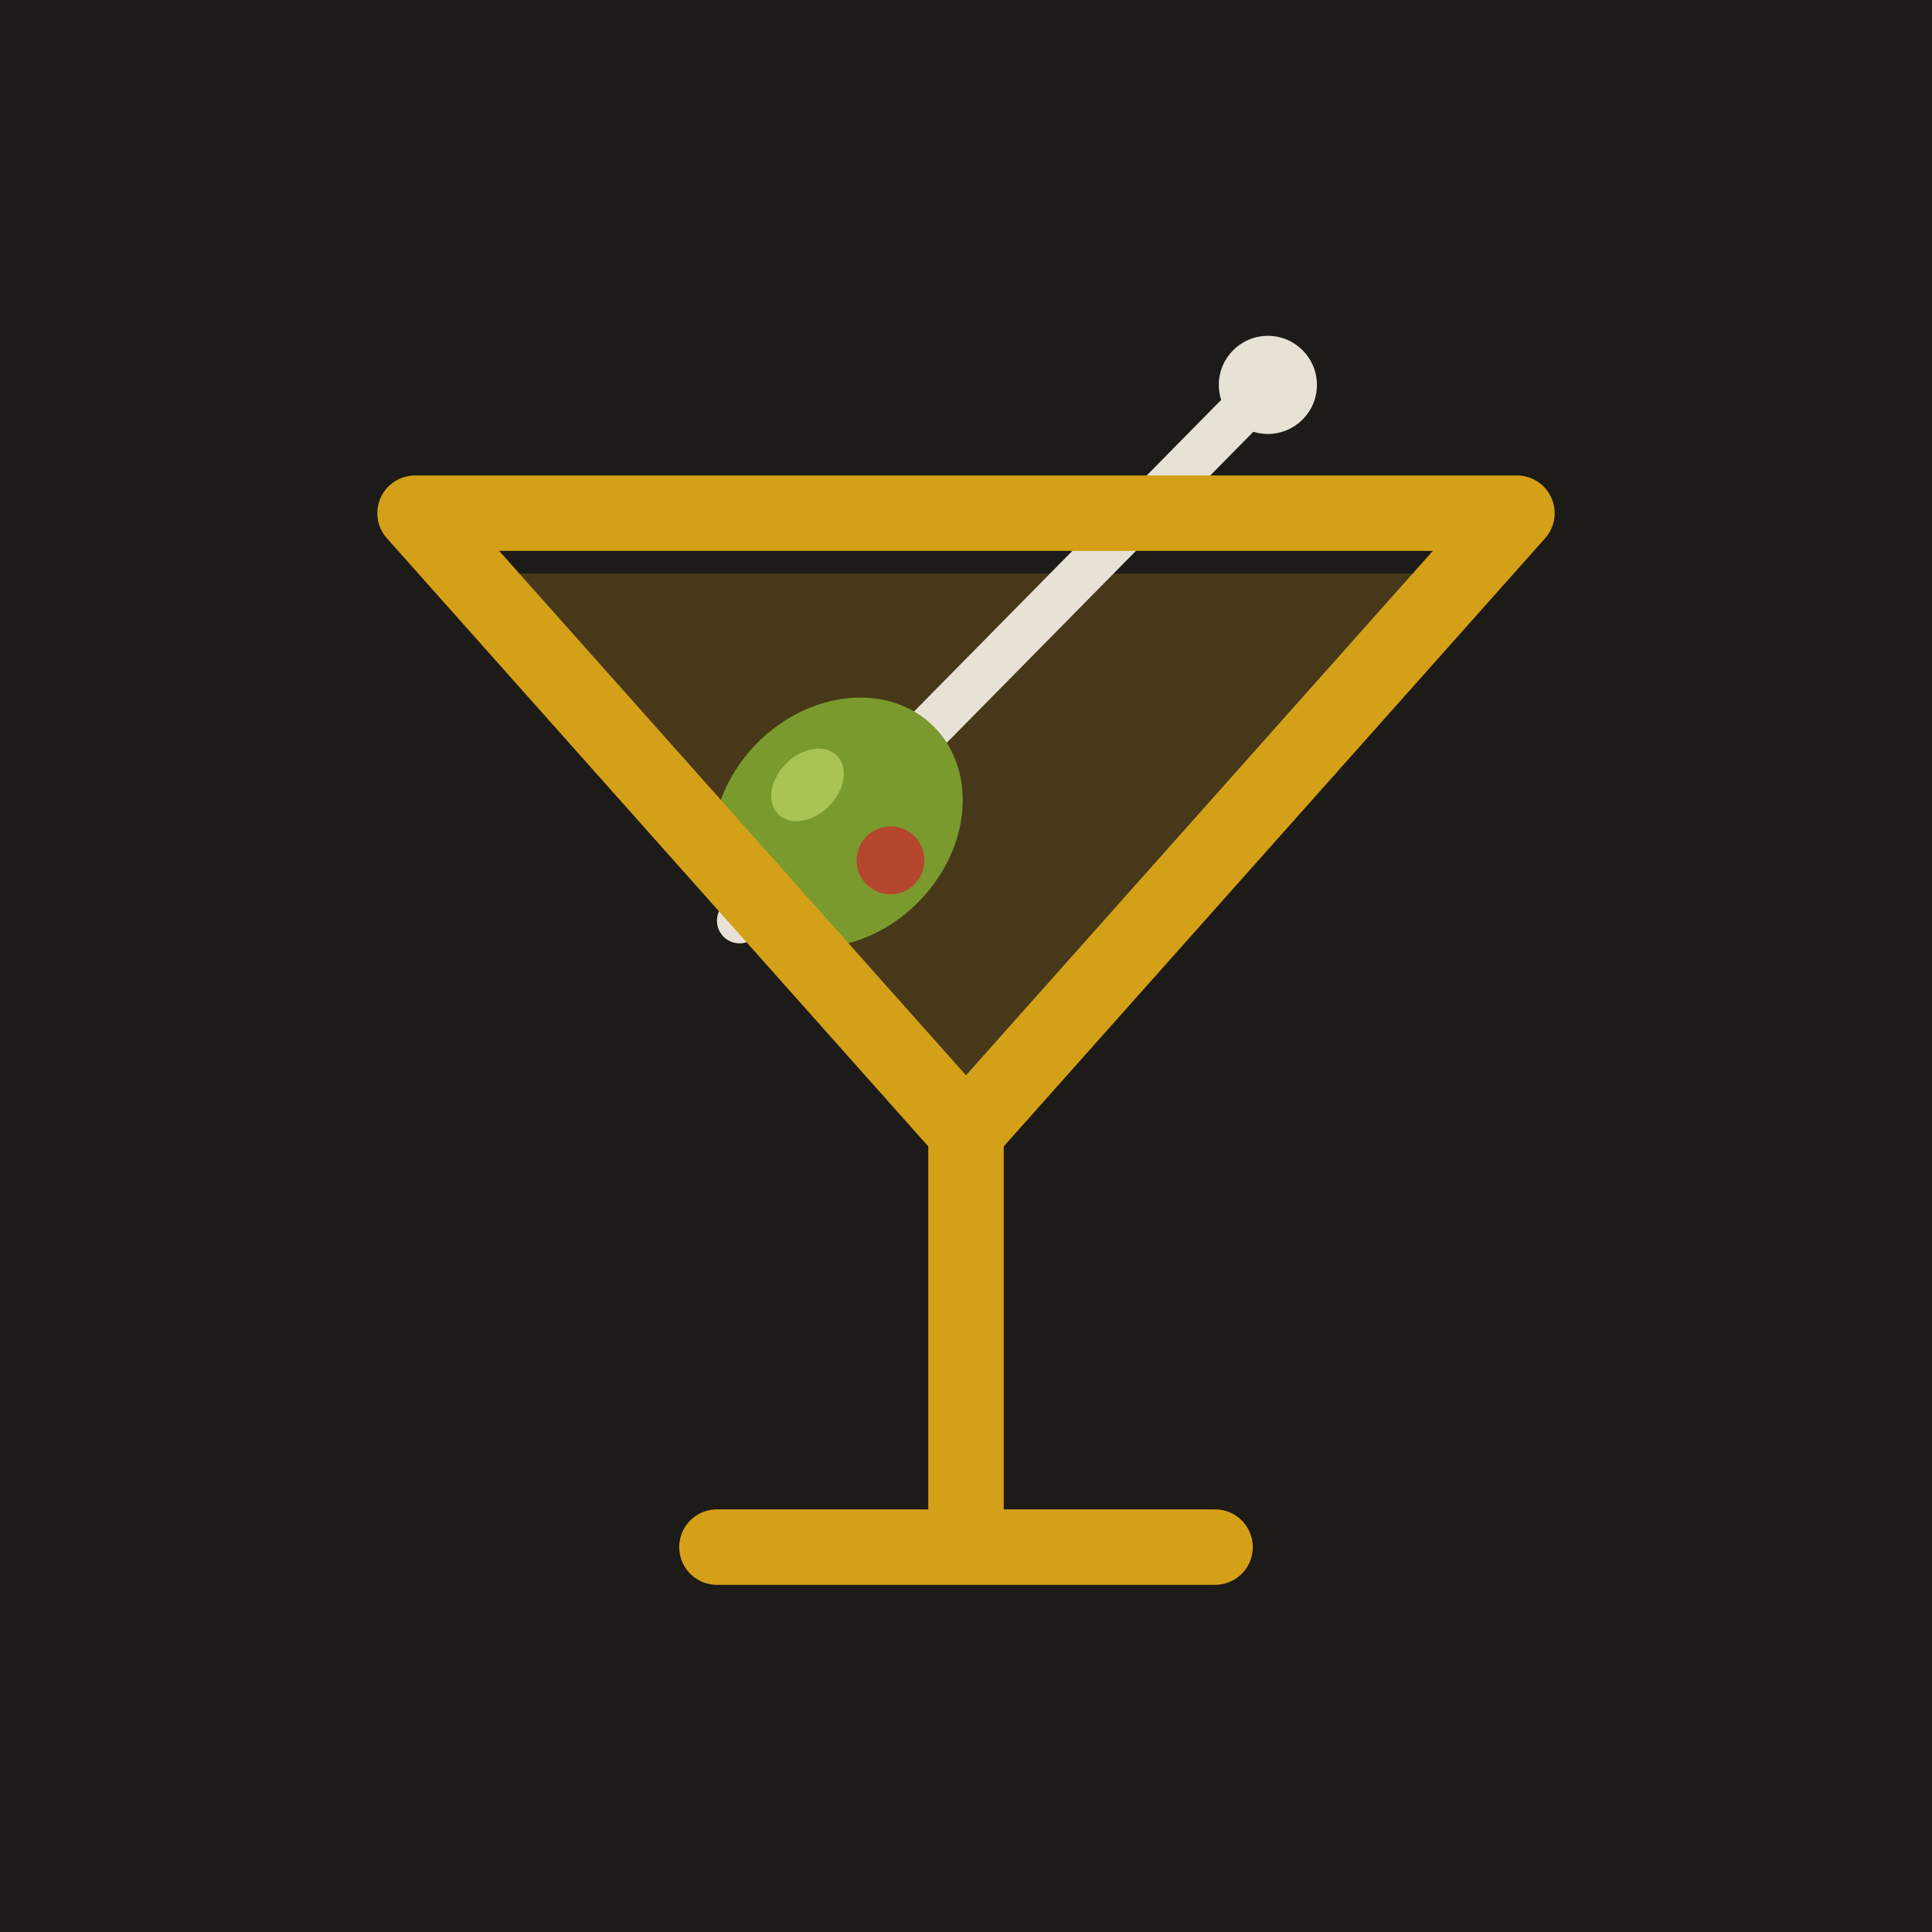
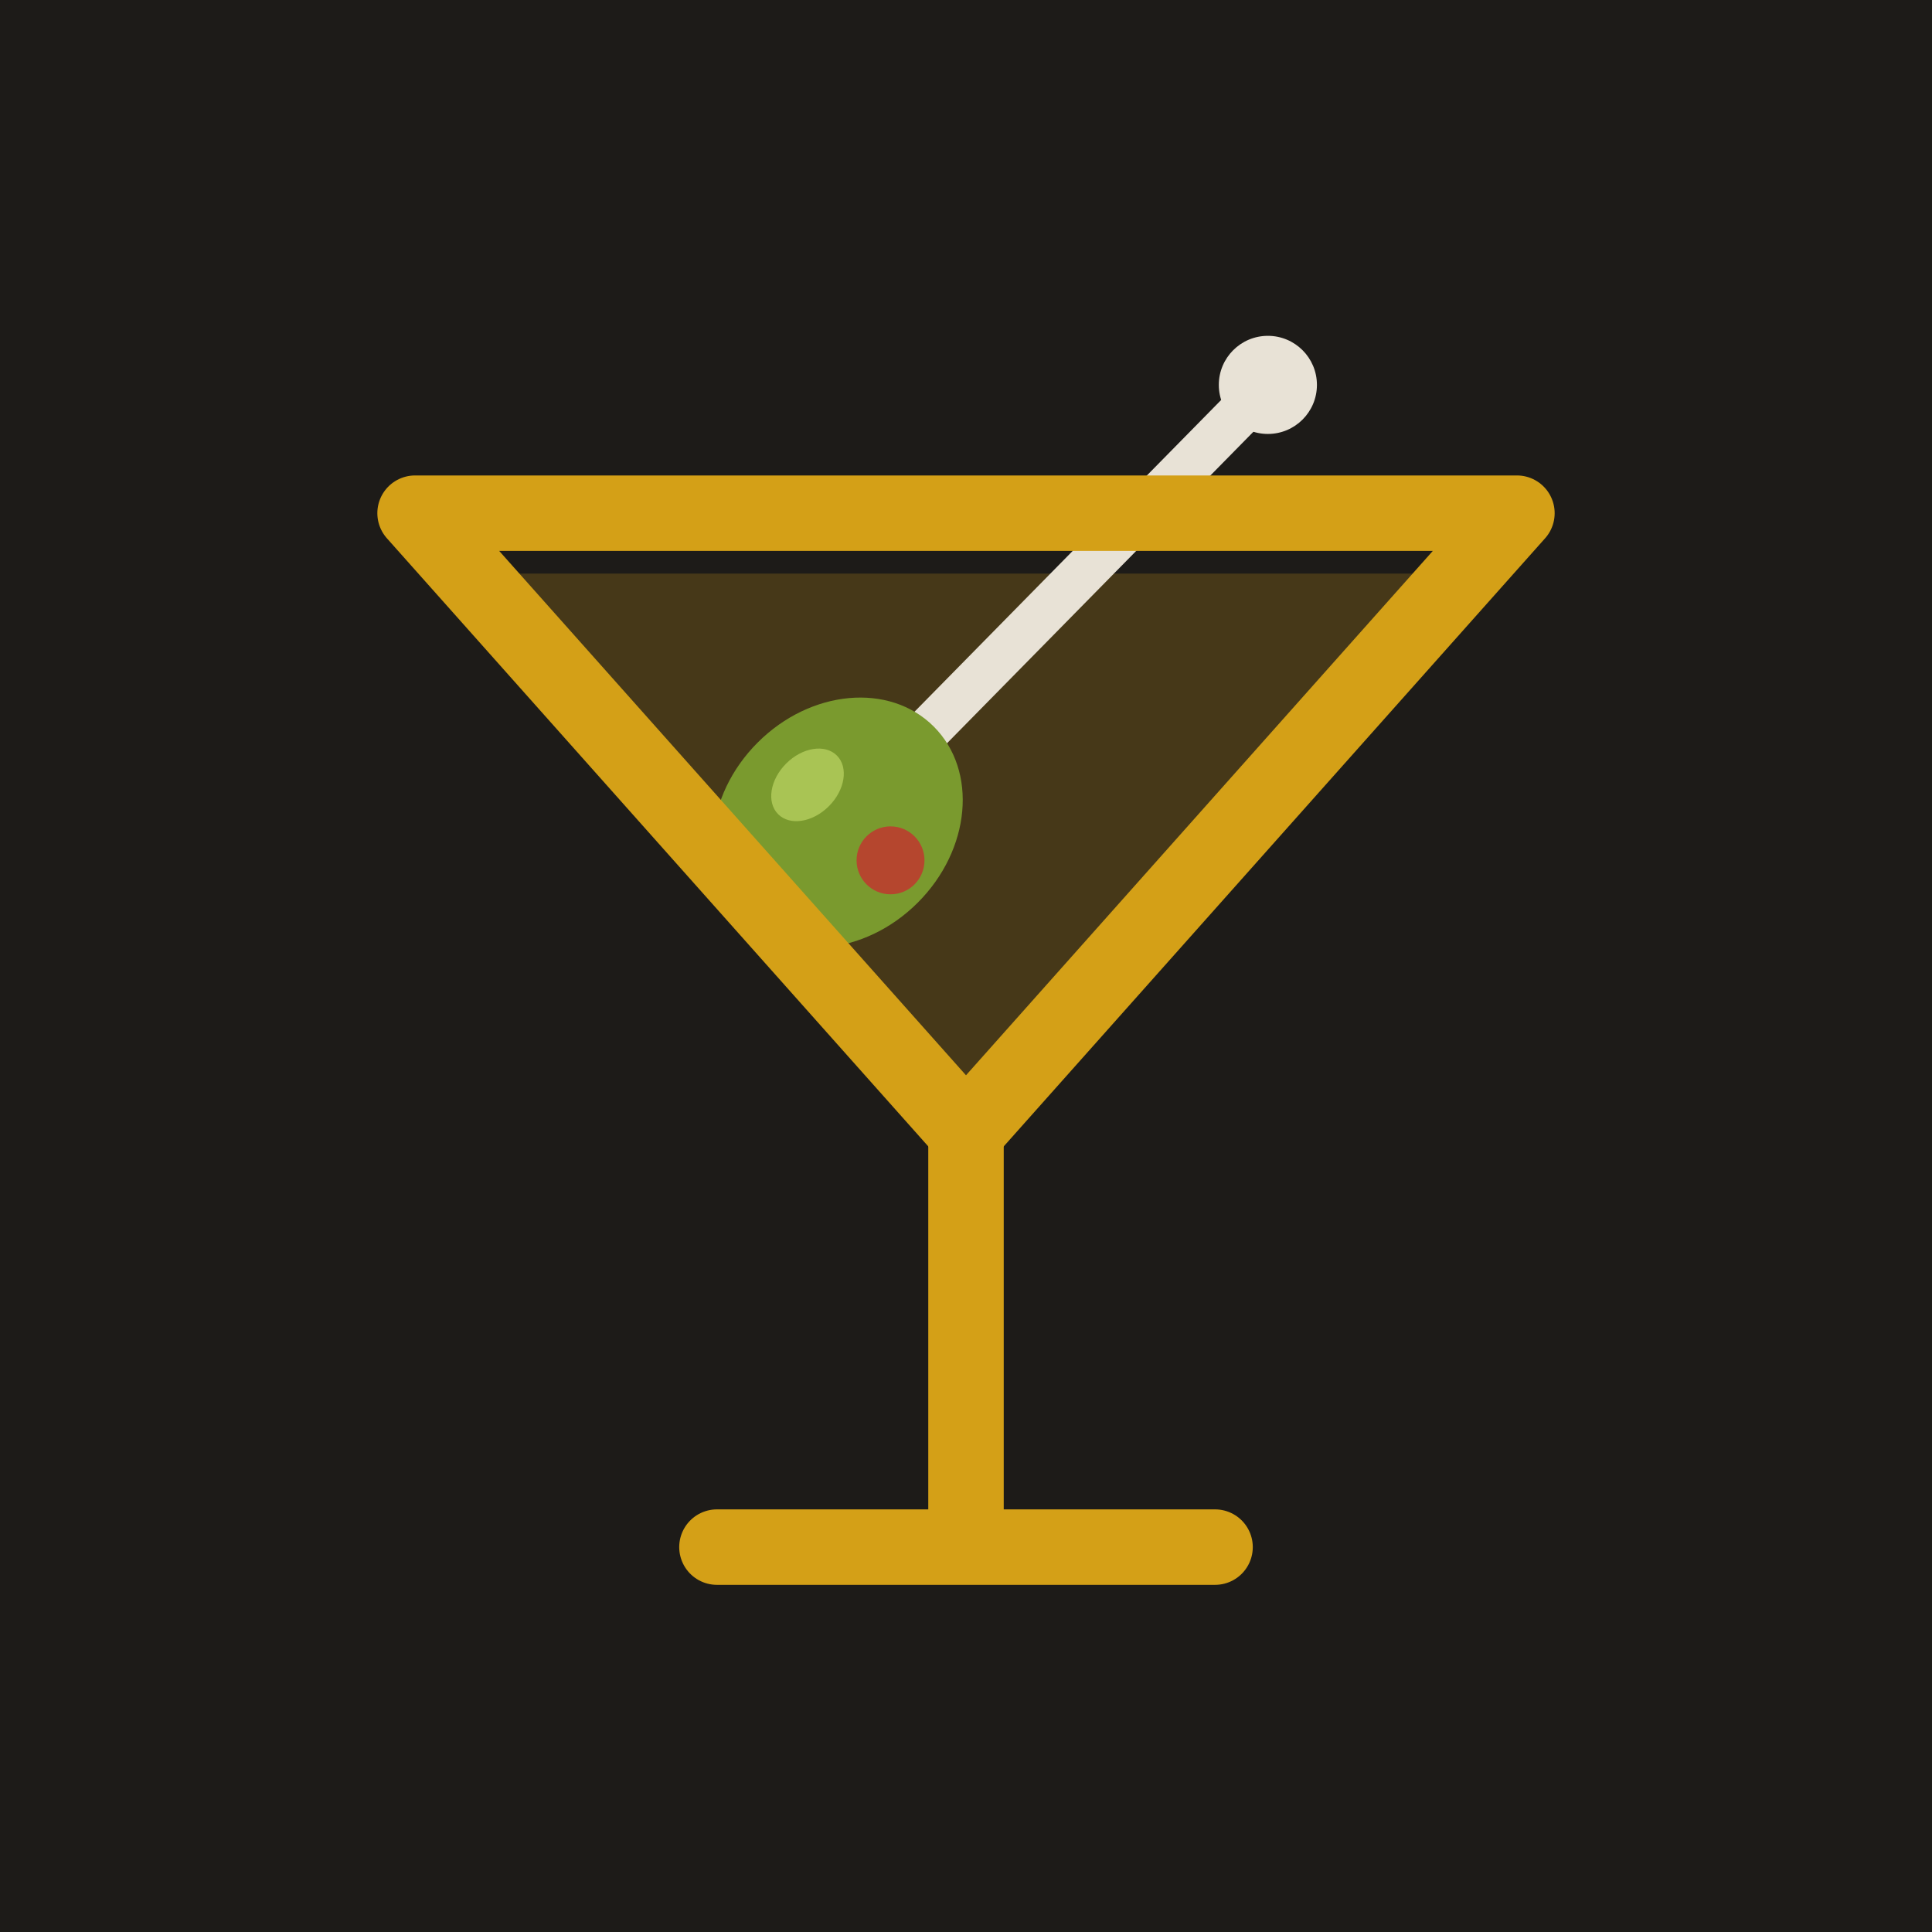
<svg xmlns="http://www.w3.org/2000/svg" viewBox="0 0 512 512">
  <rect width="512" height="512" fill="#1D1B18" />
  <path d="M136 152 H376 L256 286 Z" fill="#D4A017" opacity="0.22" />
-   <line x1="196" y1="244" x2="334" y2="104" stroke="#E8E2D6" stroke-width="12" stroke-linecap="round" />
+   <line x1="214" y1="226" x2="334" y2="104" stroke="#E8E2D6" stroke-width="12" stroke-linecap="round" />
  <circle cx="336" cy="102" r="13" fill="#E8E2D6" />
  <ellipse cx="222" cy="218" rx="36" ry="30" transform="rotate(-45 222 218)" fill="#7A9A2E" />
  <ellipse cx="214" cy="208" rx="11" ry="8" transform="rotate(-45 214 208)" fill="#A9C454" />
  <circle cx="236" cy="228" r="9" fill="#B5462E" />
  <path d="M110 136 H402 L256 300 Z" fill="none" stroke="#D4A017" stroke-width="20" stroke-linejoin="round" />
  <line x1="256" y1="300" x2="256" y2="404" stroke="#D4A017" stroke-width="20" stroke-linecap="round" />
  <line x1="190" y1="410" x2="322" y2="410" stroke="#D4A017" stroke-width="20" stroke-linecap="round" />
</svg>
